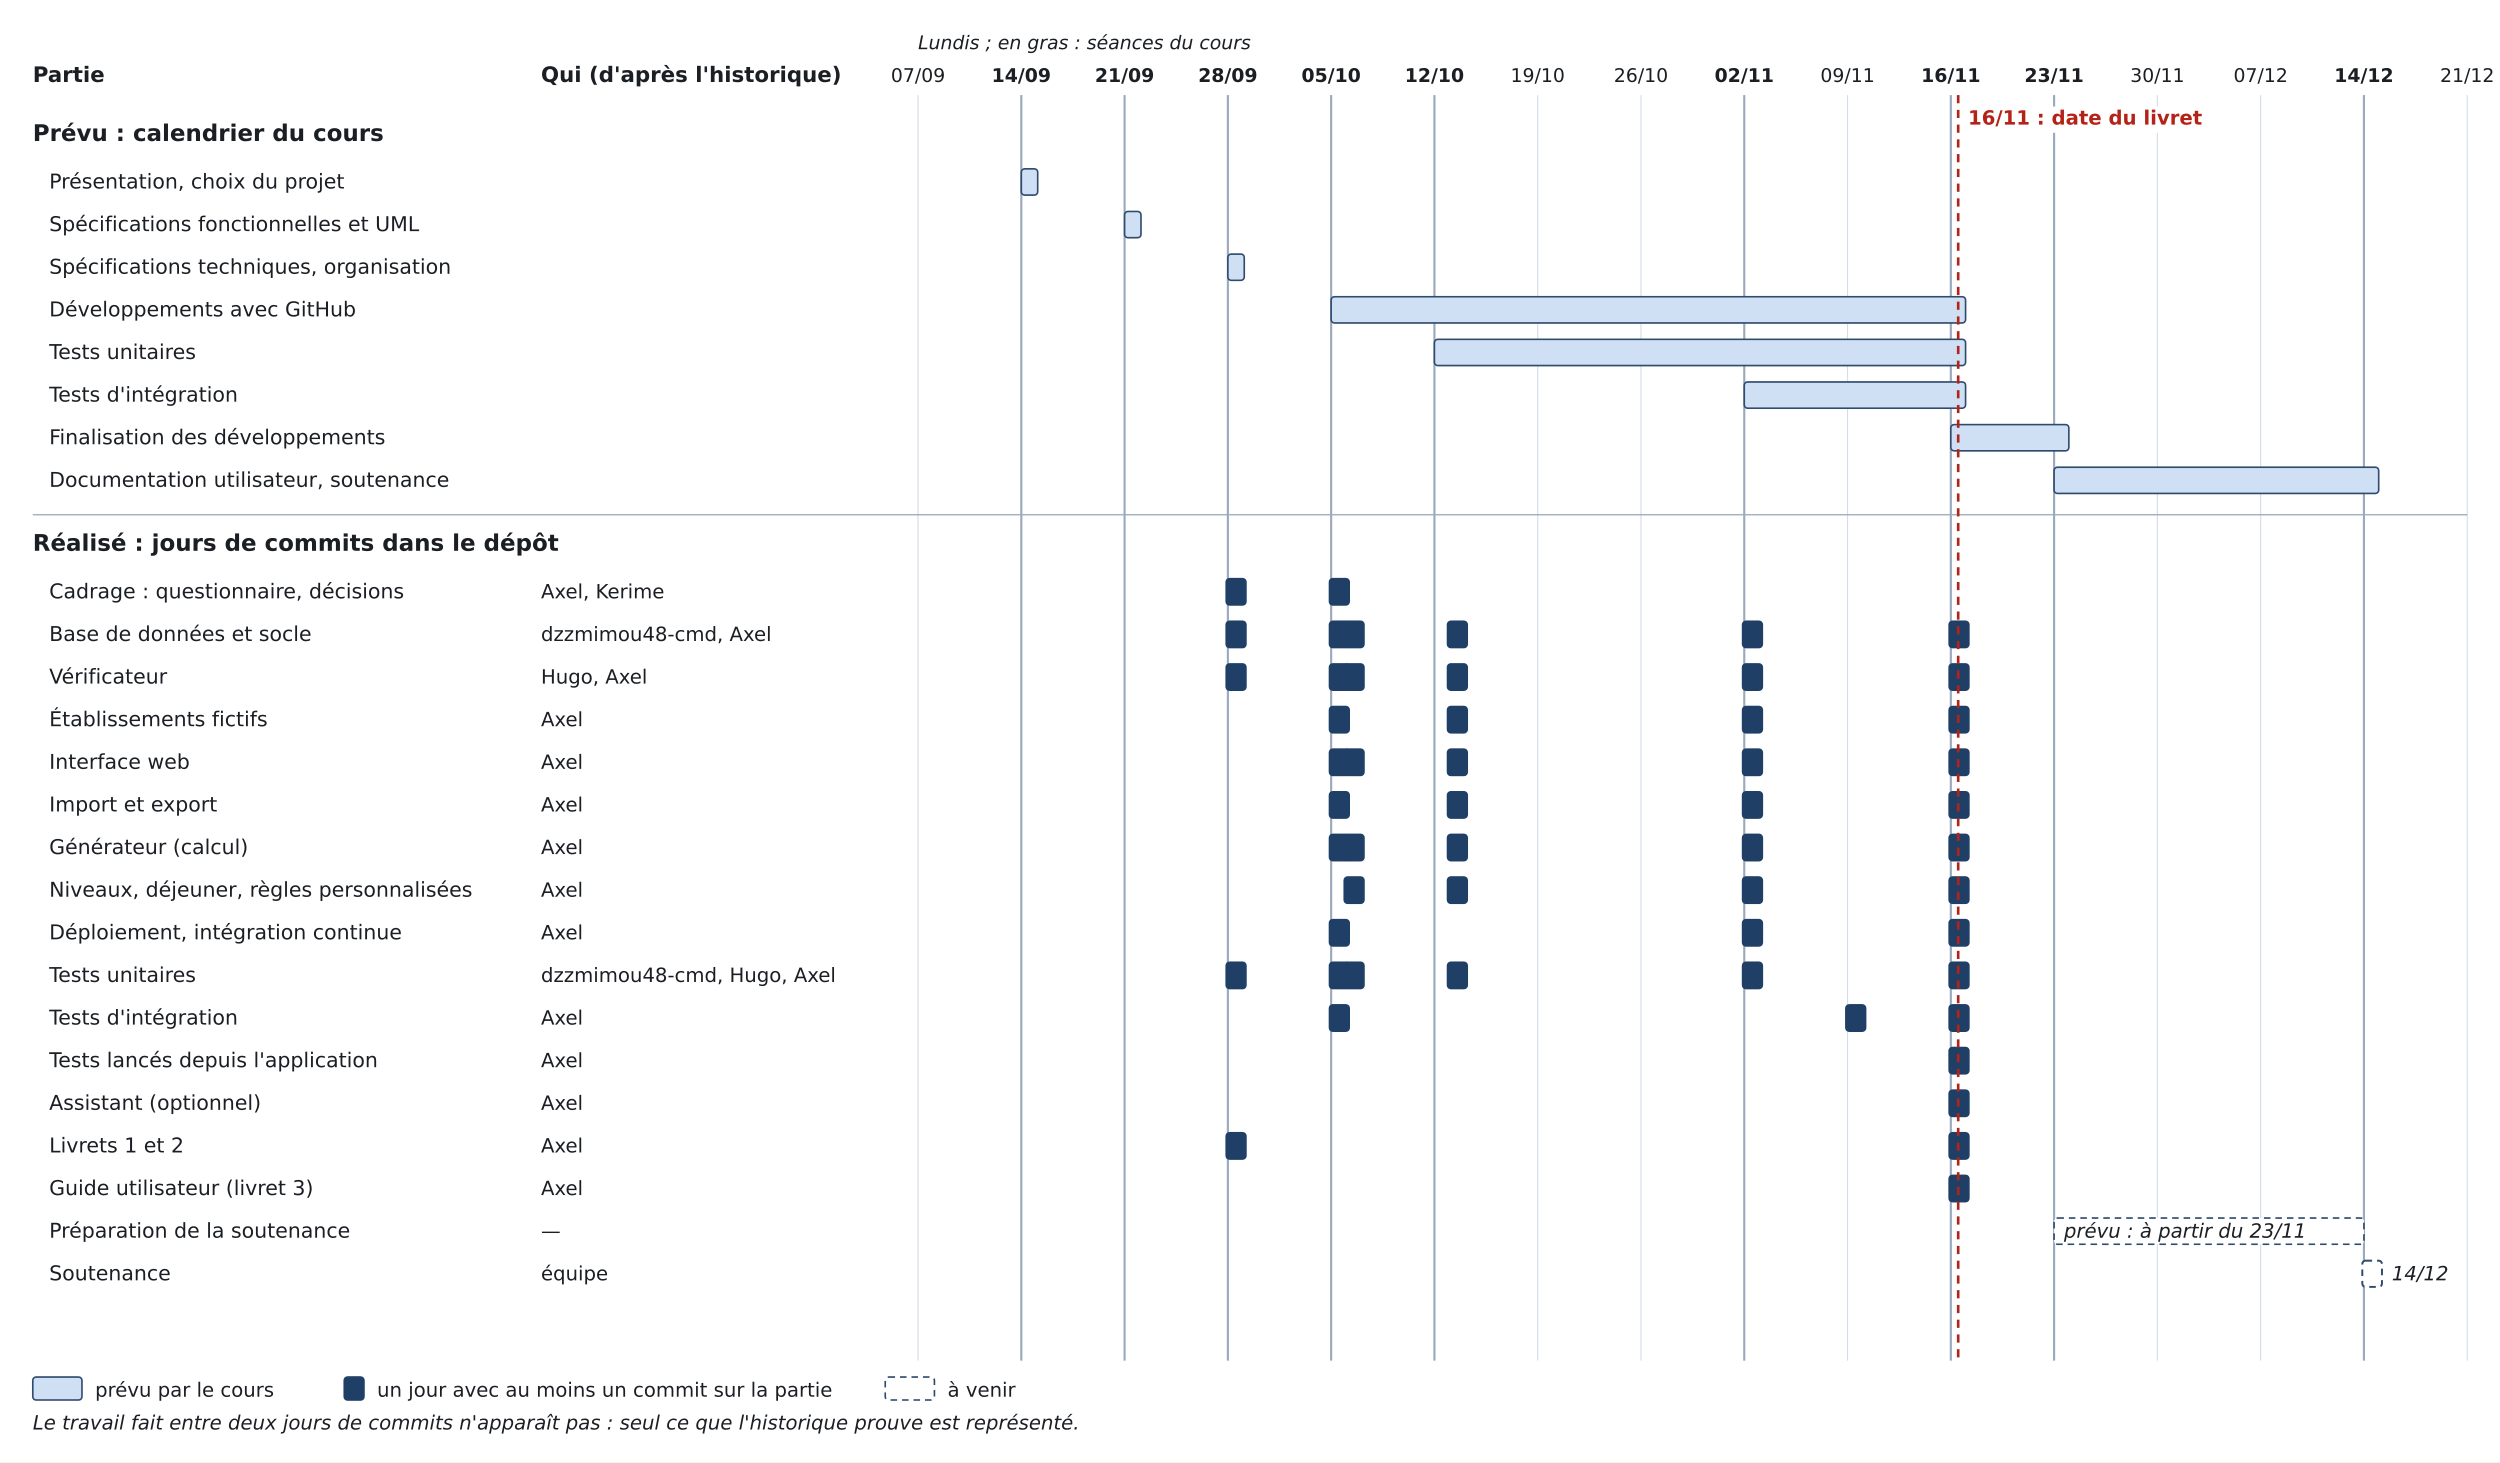
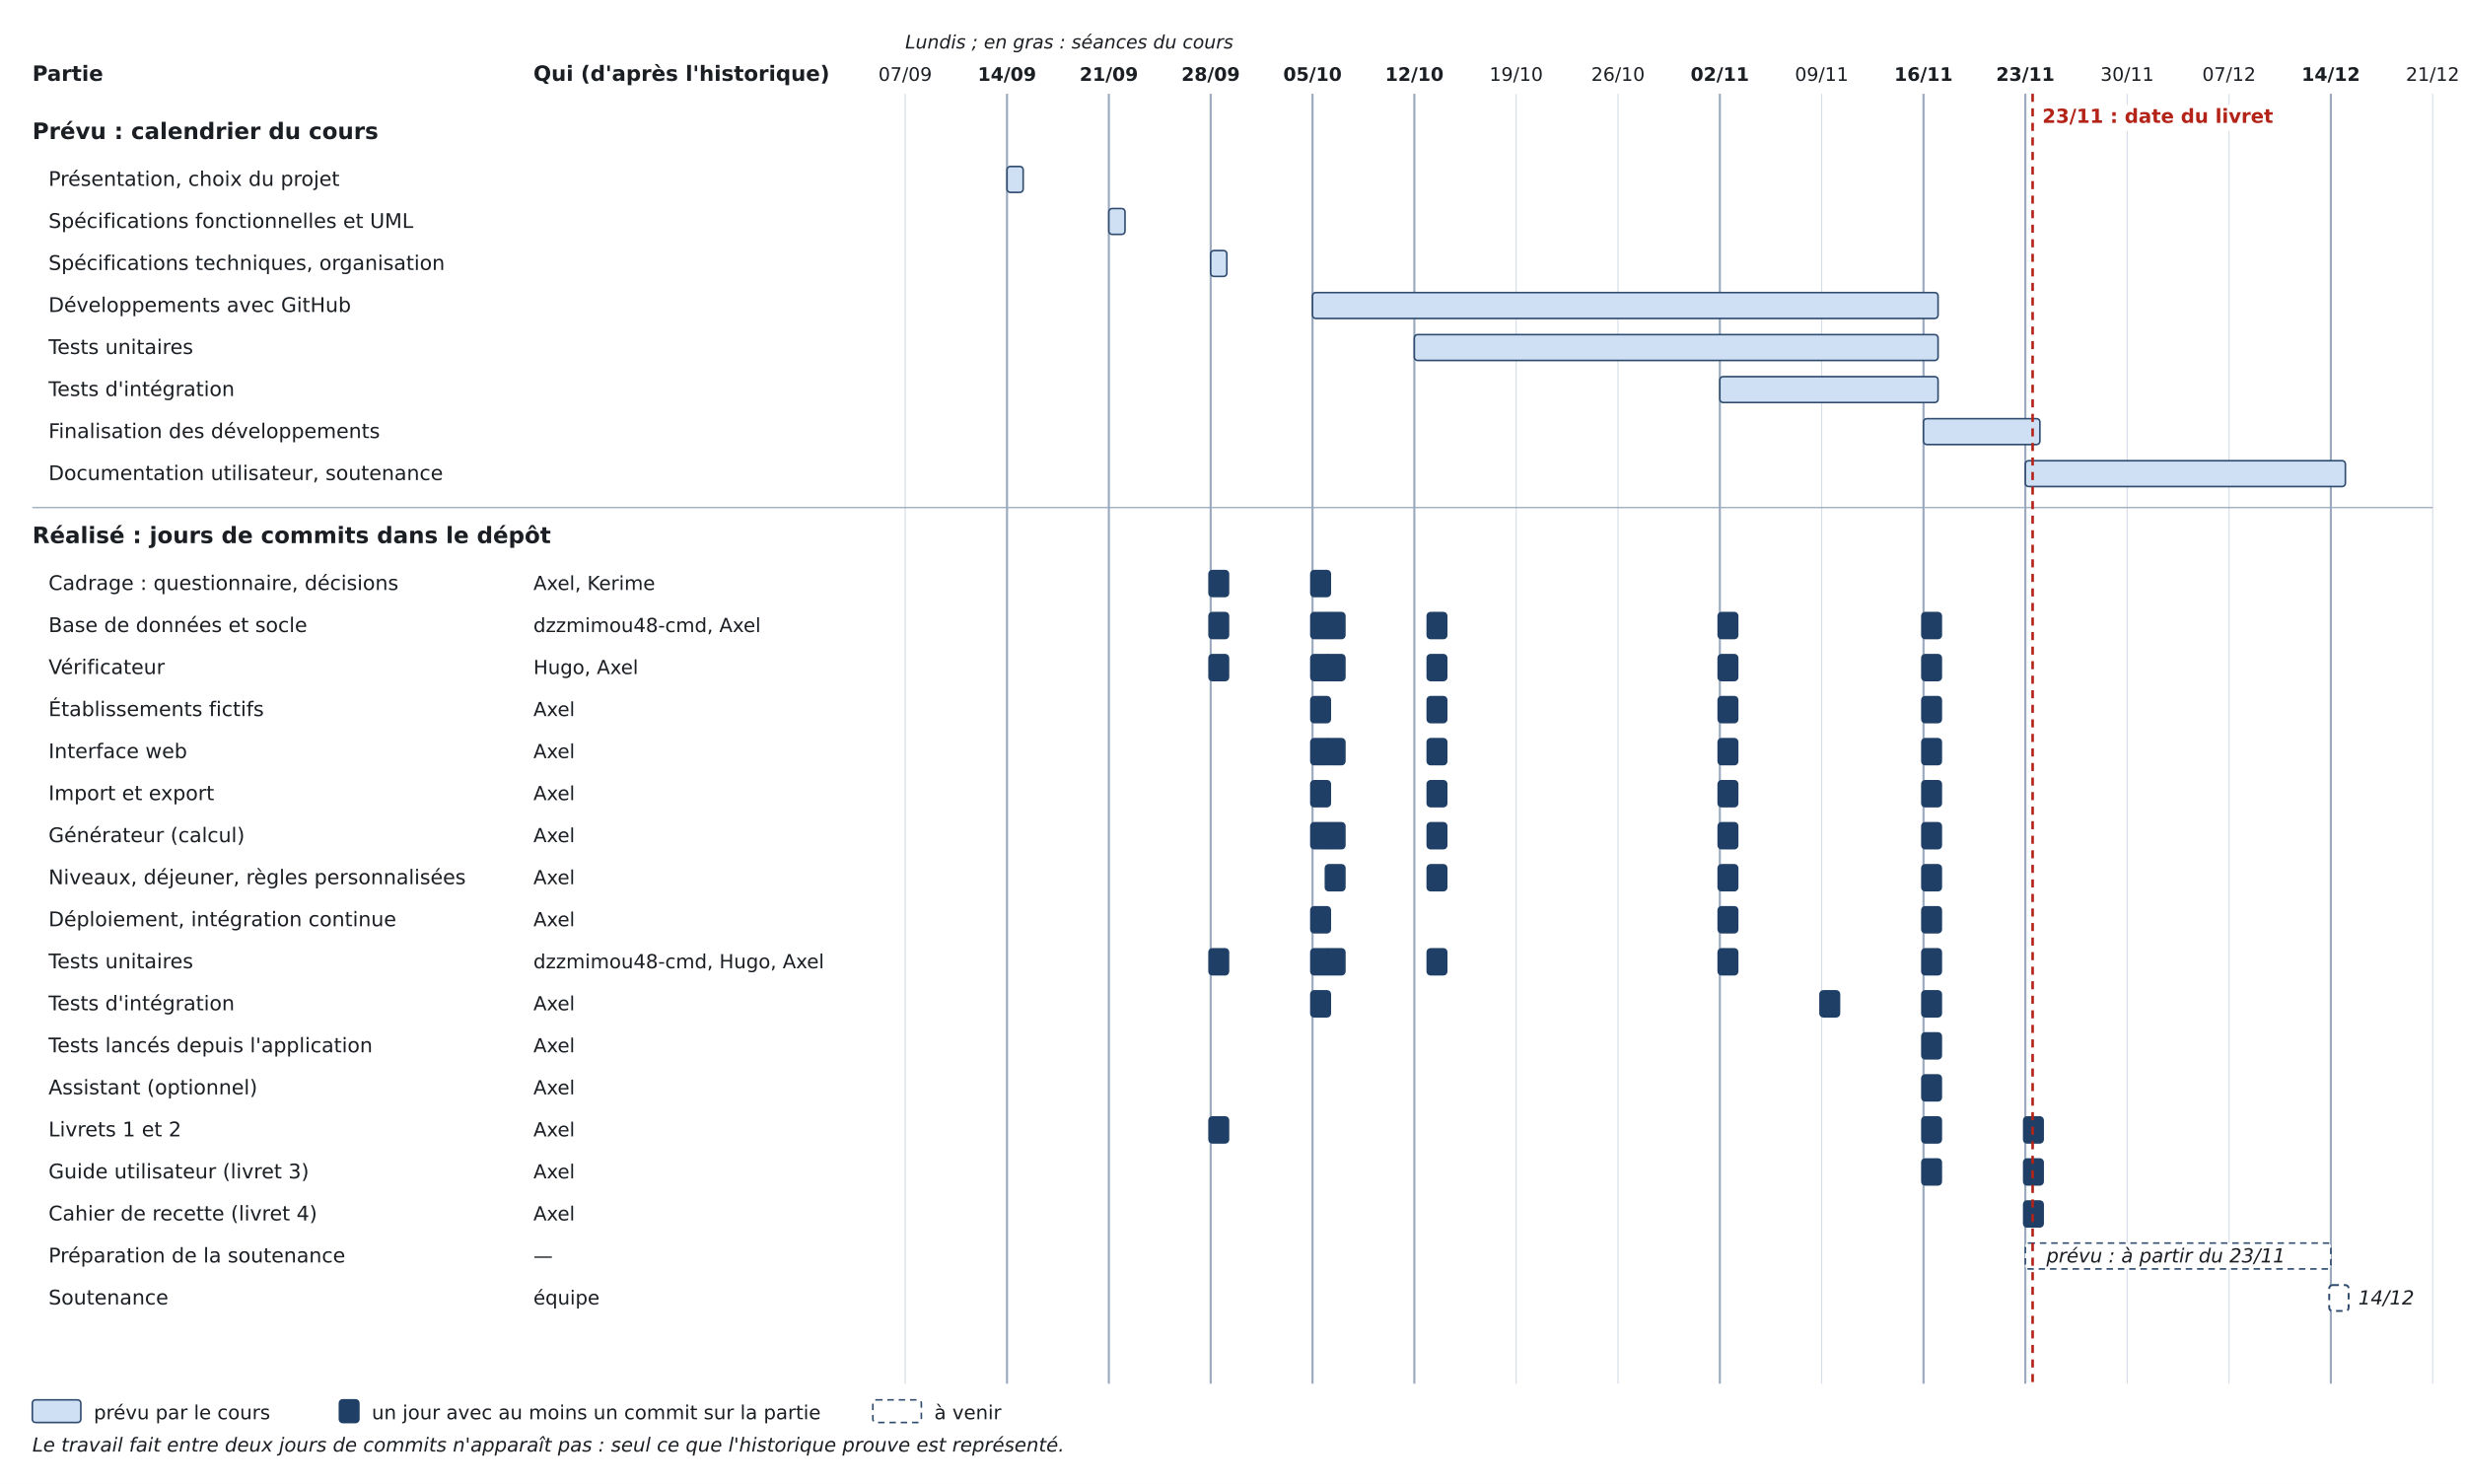
- <svg xmlns="http://www.w3.org/2000/svg" width="1525" height="892" viewBox="0 0 1525 892" font-family="Segoe UI, DejaVu Sans, Helvetica, Arial, sans-serif">
-   <rect x="0" y="0" width="1525" height="892" fill="#ffffff" />
-   <polyline points="560.0,58.0 560.0,830.0" fill="none" stroke="#d5dde8" stroke-width="0.7" />
+ <svg xmlns="http://www.w3.org/2000/svg" width="1525" height="918" viewBox="0 0 1525 918" font-family="Segoe UI, DejaVu Sans, Helvetica, Arial, sans-serif">
+   <rect x="0" y="0" width="1525" height="918" fill="#ffffff" />
+   <polyline points="560.0,58.0 560.0,856.0" fill="none" stroke="#d5dde8" stroke-width="0.7" />
  <text x="560.0" y="50.0" font-size="11.5" text-anchor="middle" fill="#1b1f24">07/09</text>
-   <polyline points="623.0,58.0 623.0,830.0" fill="none" stroke="#9aa9bd" stroke-width="1.3" />
+   <polyline points="623.0,58.0 623.0,856.0" fill="none" stroke="#9aa9bd" stroke-width="1.3" />
  <text x="623.0" y="50.0" font-size="11.5" text-anchor="middle" fill="#1b1f24" font-weight="700">14/09</text>
-   <polyline points="686.0,58.0 686.0,830.0" fill="none" stroke="#9aa9bd" stroke-width="1.3" />
+   <polyline points="686.0,58.0 686.0,856.0" fill="none" stroke="#9aa9bd" stroke-width="1.3" />
  <text x="686.0" y="50.0" font-size="11.5" text-anchor="middle" fill="#1b1f24" font-weight="700">21/09</text>
-   <polyline points="749.0,58.0 749.0,830.0" fill="none" stroke="#9aa9bd" stroke-width="1.3" />
+   <polyline points="749.0,58.0 749.0,856.0" fill="none" stroke="#9aa9bd" stroke-width="1.3" />
  <text x="749.0" y="50.0" font-size="11.5" text-anchor="middle" fill="#1b1f24" font-weight="700">28/09</text>
-   <polyline points="812.0,58.0 812.0,830.0" fill="none" stroke="#9aa9bd" stroke-width="1.3" />
+   <polyline points="812.0,58.0 812.0,856.0" fill="none" stroke="#9aa9bd" stroke-width="1.3" />
  <text x="812.0" y="50.0" font-size="11.5" text-anchor="middle" fill="#1b1f24" font-weight="700">05/10</text>
-   <polyline points="875.0,58.0 875.0,830.0" fill="none" stroke="#9aa9bd" stroke-width="1.3" />
+   <polyline points="875.0,58.0 875.0,856.0" fill="none" stroke="#9aa9bd" stroke-width="1.3" />
  <text x="875.0" y="50.0" font-size="11.5" text-anchor="middle" fill="#1b1f24" font-weight="700">12/10</text>
-   <polyline points="938.0,58.0 938.0,830.0" fill="none" stroke="#d5dde8" stroke-width="0.7" />
+   <polyline points="938.0,58.0 938.0,856.0" fill="none" stroke="#d5dde8" stroke-width="0.7" />
  <text x="938.0" y="50.0" font-size="11.5" text-anchor="middle" fill="#1b1f24">19/10</text>
-   <polyline points="1001.0,58.0 1001.0,830.0" fill="none" stroke="#d5dde8" stroke-width="0.7" />
+   <polyline points="1001.0,58.0 1001.0,856.0" fill="none" stroke="#d5dde8" stroke-width="0.7" />
  <text x="1001.0" y="50.0" font-size="11.5" text-anchor="middle" fill="#1b1f24">26/10</text>
-   <polyline points="1064.0,58.0 1064.0,830.0" fill="none" stroke="#9aa9bd" stroke-width="1.3" />
+   <polyline points="1064.0,58.0 1064.0,856.0" fill="none" stroke="#9aa9bd" stroke-width="1.3" />
  <text x="1064.0" y="50.0" font-size="11.5" text-anchor="middle" fill="#1b1f24" font-weight="700">02/11</text>
-   <polyline points="1127.0,58.0 1127.0,830.0" fill="none" stroke="#d5dde8" stroke-width="0.7" />
+   <polyline points="1127.0,58.0 1127.0,856.0" fill="none" stroke="#d5dde8" stroke-width="0.7" />
  <text x="1127.0" y="50.0" font-size="11.5" text-anchor="middle" fill="#1b1f24">09/11</text>
-   <polyline points="1190.0,58.0 1190.0,830.0" fill="none" stroke="#9aa9bd" stroke-width="1.3" />
+   <polyline points="1190.0,58.0 1190.0,856.0" fill="none" stroke="#9aa9bd" stroke-width="1.3" />
  <text x="1190.0" y="50.0" font-size="11.5" text-anchor="middle" fill="#1b1f24" font-weight="700">16/11</text>
-   <polyline points="1253.0,58.0 1253.0,830.0" fill="none" stroke="#9aa9bd" stroke-width="1.3" />
+   <polyline points="1253.0,58.0 1253.0,856.0" fill="none" stroke="#9aa9bd" stroke-width="1.3" />
  <text x="1253.0" y="50.0" font-size="11.5" text-anchor="middle" fill="#1b1f24" font-weight="700">23/11</text>
-   <polyline points="1316.0,58.0 1316.0,830.0" fill="none" stroke="#d5dde8" stroke-width="0.7" />
+   <polyline points="1316.0,58.0 1316.0,856.0" fill="none" stroke="#d5dde8" stroke-width="0.7" />
  <text x="1316.0" y="50.0" font-size="11.5" text-anchor="middle" fill="#1b1f24">30/11</text>
-   <polyline points="1379.0,58.0 1379.0,830.0" fill="none" stroke="#d5dde8" stroke-width="0.7" />
+   <polyline points="1379.0,58.0 1379.0,856.0" fill="none" stroke="#d5dde8" stroke-width="0.7" />
  <text x="1379.0" y="50.0" font-size="11.5" text-anchor="middle" fill="#1b1f24">07/12</text>
-   <polyline points="1442.0,58.0 1442.0,830.0" fill="none" stroke="#9aa9bd" stroke-width="1.3" />
+   <polyline points="1442.0,58.0 1442.0,856.0" fill="none" stroke="#9aa9bd" stroke-width="1.3" />
  <text x="1442.0" y="50.0" font-size="11.5" text-anchor="middle" fill="#1b1f24" font-weight="700">14/12</text>
-   <polyline points="1505.0,58.0 1505.0,830.0" fill="none" stroke="#d5dde8" stroke-width="0.7" />
+   <polyline points="1505.0,58.0 1505.0,856.0" fill="none" stroke="#d5dde8" stroke-width="0.7" />
  <text x="1505.0" y="50.0" font-size="11.5" text-anchor="middle" fill="#1b1f24">21/12</text>
  <text x="20.0" y="50.0" font-size="13" text-anchor="start" fill="#1b1f24" font-weight="700">Partie</text>
  <text x="330.0" y="50.0" font-size="13" text-anchor="start" fill="#1b1f24" font-weight="700">Qui (d'après l'historique)</text>
  <text x="560.0" y="30.0" font-size="11.5" text-anchor="start" fill="#1b1f24" font-style="italic">Lundis ; en gras : séances du cours</text>
  <text x="20.0" y="86.0" font-size="14" text-anchor="start" fill="#1b1f24" font-weight="700">Prévu : calendrier du cours</text>
  <text x="30.0" y="115.0" font-size="12.5" text-anchor="start" fill="#1b1f24">Présentation, choix du projet</text>
  <rect x="623.0" y="103" width="10" height="16" rx="2" fill="#cfe0f5" stroke="#2f4b6e" stroke-width="1.0" />
  <text x="30.0" y="141.0" font-size="12.5" text-anchor="start" fill="#1b1f24">Spécifications fonctionnelles et UML</text>
  <rect x="686.0" y="129" width="10" height="16" rx="2" fill="#cfe0f5" stroke="#2f4b6e" stroke-width="1.0" />
  <text x="30.0" y="167.0" font-size="12.5" text-anchor="start" fill="#1b1f24">Spécifications techniques, organisation</text>
  <rect x="749.0" y="155" width="10" height="16" rx="2" fill="#cfe0f5" stroke="#2f4b6e" stroke-width="1.0" />
  <text x="30.0" y="193.0" font-size="12.5" text-anchor="start" fill="#1b1f24">Développements avec GitHub</text>
  <rect x="812.0" y="181" width="387.0" height="16" rx="2" fill="#cfe0f5" stroke="#2f4b6e" stroke-width="1.0" />
  <text x="30.0" y="219.0" font-size="12.5" text-anchor="start" fill="#1b1f24">Tests unitaires</text>
  <rect x="875.0" y="207" width="324.0" height="16" rx="2" fill="#cfe0f5" stroke="#2f4b6e" stroke-width="1.0" />
  <text x="30.0" y="245.0" font-size="12.5" text-anchor="start" fill="#1b1f24">Tests d'intégration</text>
  <rect x="1064.0" y="233" width="135.0" height="16" rx="2" fill="#cfe0f5" stroke="#2f4b6e" stroke-width="1.0" />
  <text x="30.0" y="271.0" font-size="12.5" text-anchor="start" fill="#1b1f24">Finalisation des développements</text>
  <rect x="1190.0" y="259" width="72.0" height="16" rx="2" fill="#cfe0f5" stroke="#2f4b6e" stroke-width="1.0" />
  <text x="30.0" y="297.0" font-size="12.5" text-anchor="start" fill="#1b1f24">Documentation utilisateur, soutenance</text>
  <rect x="1253.0" y="285" width="198.0" height="16" rx="2" fill="#cfe0f5" stroke="#2f4b6e" stroke-width="1.0" />
  <polyline points="20.0,314.0 1505.0,314.0" fill="none" stroke="#9aa9bd" stroke-width="0.8" />
  <text x="20.0" y="336.0" font-size="14" text-anchor="start" fill="#1b1f24" font-weight="700">Réalisé : jours de commits dans le dépôt</text>
  <text x="30.0" y="365.0" font-size="12.5" text-anchor="start" fill="#1b1f24">Cadrage : questionnaire, décisions</text>
  <text x="330.0" y="365.0" font-size="12" text-anchor="start" fill="#1b1f24">Axel, Kerime</text>
  <rect x="748.0" y="353" width="12.0" height="16" rx="2" fill="#1f3f66" stroke="#1f3f66" stroke-width="1.0" />
  <rect x="811.0" y="353" width="12.0" height="16" rx="2" fill="#1f3f66" stroke="#1f3f66" stroke-width="1.0" />
  <text x="30.0" y="391.0" font-size="12.5" text-anchor="start" fill="#1b1f24">Base de données et socle</text>
  <text x="330.0" y="391.0" font-size="12" text-anchor="start" fill="#1b1f24">dzzmimou48-cmd, Axel</text>
  <rect x="748.0" y="379" width="12.0" height="16" rx="2" fill="#1f3f66" stroke="#1f3f66" stroke-width="1.0" />
  <rect x="811.0" y="379" width="12.0" height="16" rx="2" fill="#1f3f66" stroke="#1f3f66" stroke-width="1.0" />
  <rect x="820.0" y="379" width="12.0" height="16" rx="2" fill="#1f3f66" stroke="#1f3f66" stroke-width="1.0" />
  <rect x="883.0" y="379" width="12.0" height="16" rx="2" fill="#1f3f66" stroke="#1f3f66" stroke-width="1.0" />
  <rect x="1063.0" y="379" width="12.0" height="16" rx="2" fill="#1f3f66" stroke="#1f3f66" stroke-width="1.0" />
  <rect x="1189.0" y="379" width="12.0" height="16" rx="2" fill="#1f3f66" stroke="#1f3f66" stroke-width="1.0" />
  <text x="30.0" y="417.0" font-size="12.5" text-anchor="start" fill="#1b1f24">Vérificateur</text>
  <text x="330.0" y="417.0" font-size="12" text-anchor="start" fill="#1b1f24">Hugo, Axel</text>
  <rect x="748.0" y="405" width="12.0" height="16" rx="2" fill="#1f3f66" stroke="#1f3f66" stroke-width="1.0" />
  <rect x="811.0" y="405" width="12.0" height="16" rx="2" fill="#1f3f66" stroke="#1f3f66" stroke-width="1.0" />
  <rect x="820.0" y="405" width="12.0" height="16" rx="2" fill="#1f3f66" stroke="#1f3f66" stroke-width="1.0" />
  <rect x="883.0" y="405" width="12.0" height="16" rx="2" fill="#1f3f66" stroke="#1f3f66" stroke-width="1.0" />
  <rect x="1063.0" y="405" width="12.0" height="16" rx="2" fill="#1f3f66" stroke="#1f3f66" stroke-width="1.0" />
  <rect x="1189.0" y="405" width="12.0" height="16" rx="2" fill="#1f3f66" stroke="#1f3f66" stroke-width="1.0" />
  <text x="30.0" y="443.0" font-size="12.5" text-anchor="start" fill="#1b1f24">Établissements fictifs</text>
  <text x="330.0" y="443.0" font-size="12" text-anchor="start" fill="#1b1f24">Axel</text>
  <rect x="811.0" y="431" width="12.0" height="16" rx="2" fill="#1f3f66" stroke="#1f3f66" stroke-width="1.0" />
  <rect x="883.0" y="431" width="12.0" height="16" rx="2" fill="#1f3f66" stroke="#1f3f66" stroke-width="1.0" />
  <rect x="1063.0" y="431" width="12.0" height="16" rx="2" fill="#1f3f66" stroke="#1f3f66" stroke-width="1.0" />
  <rect x="1189.0" y="431" width="12.0" height="16" rx="2" fill="#1f3f66" stroke="#1f3f66" stroke-width="1.0" />
  <text x="30.0" y="469.0" font-size="12.5" text-anchor="start" fill="#1b1f24">Interface web</text>
  <text x="330.0" y="469.0" font-size="12" text-anchor="start" fill="#1b1f24">Axel</text>
  <rect x="811.0" y="457" width="12.0" height="16" rx="2" fill="#1f3f66" stroke="#1f3f66" stroke-width="1.0" />
  <rect x="820.0" y="457" width="12.0" height="16" rx="2" fill="#1f3f66" stroke="#1f3f66" stroke-width="1.0" />
  <rect x="883.0" y="457" width="12.0" height="16" rx="2" fill="#1f3f66" stroke="#1f3f66" stroke-width="1.0" />
  <rect x="1063.0" y="457" width="12.0" height="16" rx="2" fill="#1f3f66" stroke="#1f3f66" stroke-width="1.0" />
  <rect x="1189.0" y="457" width="12.0" height="16" rx="2" fill="#1f3f66" stroke="#1f3f66" stroke-width="1.0" />
  <text x="30.0" y="495.0" font-size="12.5" text-anchor="start" fill="#1b1f24">Import et export</text>
  <text x="330.0" y="495.0" font-size="12" text-anchor="start" fill="#1b1f24">Axel</text>
  <rect x="811.0" y="483" width="12.0" height="16" rx="2" fill="#1f3f66" stroke="#1f3f66" stroke-width="1.0" />
  <rect x="883.0" y="483" width="12.0" height="16" rx="2" fill="#1f3f66" stroke="#1f3f66" stroke-width="1.0" />
  <rect x="1063.0" y="483" width="12.0" height="16" rx="2" fill="#1f3f66" stroke="#1f3f66" stroke-width="1.0" />
  <rect x="1189.0" y="483" width="12.0" height="16" rx="2" fill="#1f3f66" stroke="#1f3f66" stroke-width="1.0" />
  <text x="30.0" y="521.0" font-size="12.5" text-anchor="start" fill="#1b1f24">Générateur (calcul)</text>
  <text x="330.0" y="521.0" font-size="12" text-anchor="start" fill="#1b1f24">Axel</text>
  <rect x="811.0" y="509" width="12.0" height="16" rx="2" fill="#1f3f66" stroke="#1f3f66" stroke-width="1.0" />
  <rect x="820.0" y="509" width="12.0" height="16" rx="2" fill="#1f3f66" stroke="#1f3f66" stroke-width="1.0" />
  <rect x="883.0" y="509" width="12.0" height="16" rx="2" fill="#1f3f66" stroke="#1f3f66" stroke-width="1.0" />
  <rect x="1063.0" y="509" width="12.0" height="16" rx="2" fill="#1f3f66" stroke="#1f3f66" stroke-width="1.0" />
  <rect x="1189.0" y="509" width="12.0" height="16" rx="2" fill="#1f3f66" stroke="#1f3f66" stroke-width="1.0" />
  <text x="30.0" y="547.0" font-size="12.5" text-anchor="start" fill="#1b1f24">Niveaux, déjeuner, règles personnalisées</text>
  <text x="330.0" y="547.0" font-size="12" text-anchor="start" fill="#1b1f24">Axel</text>
  <rect x="820.0" y="535" width="12.0" height="16" rx="2" fill="#1f3f66" stroke="#1f3f66" stroke-width="1.0" />
  <rect x="883.0" y="535" width="12.0" height="16" rx="2" fill="#1f3f66" stroke="#1f3f66" stroke-width="1.0" />
  <rect x="1063.0" y="535" width="12.0" height="16" rx="2" fill="#1f3f66" stroke="#1f3f66" stroke-width="1.0" />
  <rect x="1189.0" y="535" width="12.0" height="16" rx="2" fill="#1f3f66" stroke="#1f3f66" stroke-width="1.0" />
  <text x="30.0" y="573.0" font-size="12.5" text-anchor="start" fill="#1b1f24">Déploiement, intégration continue</text>
  <text x="330.0" y="573.0" font-size="12" text-anchor="start" fill="#1b1f24">Axel</text>
  <rect x="811.0" y="561" width="12.0" height="16" rx="2" fill="#1f3f66" stroke="#1f3f66" stroke-width="1.0" />
  <rect x="1063.0" y="561" width="12.0" height="16" rx="2" fill="#1f3f66" stroke="#1f3f66" stroke-width="1.0" />
  <rect x="1189.0" y="561" width="12.0" height="16" rx="2" fill="#1f3f66" stroke="#1f3f66" stroke-width="1.0" />
  <text x="30.0" y="599.0" font-size="12.5" text-anchor="start" fill="#1b1f24">Tests unitaires</text>
  <text x="330.0" y="599.0" font-size="12" text-anchor="start" fill="#1b1f24">dzzmimou48-cmd, Hugo, Axel</text>
  <rect x="748.0" y="587" width="12.0" height="16" rx="2" fill="#1f3f66" stroke="#1f3f66" stroke-width="1.0" />
  <rect x="811.0" y="587" width="12.0" height="16" rx="2" fill="#1f3f66" stroke="#1f3f66" stroke-width="1.0" />
  <rect x="820.0" y="587" width="12.0" height="16" rx="2" fill="#1f3f66" stroke="#1f3f66" stroke-width="1.0" />
  <rect x="883.0" y="587" width="12.0" height="16" rx="2" fill="#1f3f66" stroke="#1f3f66" stroke-width="1.0" />
  <rect x="1063.0" y="587" width="12.0" height="16" rx="2" fill="#1f3f66" stroke="#1f3f66" stroke-width="1.0" />
  <rect x="1189.0" y="587" width="12.0" height="16" rx="2" fill="#1f3f66" stroke="#1f3f66" stroke-width="1.0" />
  <text x="30.0" y="625.0" font-size="12.5" text-anchor="start" fill="#1b1f24">Tests d'intégration</text>
  <text x="330.0" y="625.0" font-size="12" text-anchor="start" fill="#1b1f24">Axel</text>
  <rect x="811.0" y="613" width="12.0" height="16" rx="2" fill="#1f3f66" stroke="#1f3f66" stroke-width="1.0" />
  <rect x="1126.0" y="613" width="12.0" height="16" rx="2" fill="#1f3f66" stroke="#1f3f66" stroke-width="1.0" />
  <rect x="1189.0" y="613" width="12.0" height="16" rx="2" fill="#1f3f66" stroke="#1f3f66" stroke-width="1.0" />
  <text x="30.0" y="651.0" font-size="12.5" text-anchor="start" fill="#1b1f24">Tests lancés depuis l'application</text>
  <text x="330.0" y="651.0" font-size="12" text-anchor="start" fill="#1b1f24">Axel</text>
  <rect x="1189.0" y="639" width="12.0" height="16" rx="2" fill="#1f3f66" stroke="#1f3f66" stroke-width="1.0" />
  <text x="30.0" y="677.0" font-size="12.5" text-anchor="start" fill="#1b1f24">Assistant (optionnel)</text>
  <text x="330.0" y="677.0" font-size="12" text-anchor="start" fill="#1b1f24">Axel</text>
  <rect x="1189.0" y="665" width="12.0" height="16" rx="2" fill="#1f3f66" stroke="#1f3f66" stroke-width="1.0" />
  <text x="30.0" y="703.0" font-size="12.5" text-anchor="start" fill="#1b1f24">Livrets 1 et 2</text>
  <text x="330.0" y="703.0" font-size="12" text-anchor="start" fill="#1b1f24">Axel</text>
  <rect x="748.0" y="691" width="12.0" height="16" rx="2" fill="#1f3f66" stroke="#1f3f66" stroke-width="1.0" />
  <rect x="1189.0" y="691" width="12.0" height="16" rx="2" fill="#1f3f66" stroke="#1f3f66" stroke-width="1.0" />
+   <rect x="1252.0" y="691" width="12.0" height="16" rx="2" fill="#1f3f66" stroke="#1f3f66" stroke-width="1.0" />
  <text x="30.0" y="729.0" font-size="12.5" text-anchor="start" fill="#1b1f24">Guide utilisateur (livret 3)</text>
  <text x="330.0" y="729.0" font-size="12" text-anchor="start" fill="#1b1f24">Axel</text>
  <rect x="1189.0" y="717" width="12.0" height="16" rx="2" fill="#1f3f66" stroke="#1f3f66" stroke-width="1.0" />
-   <text x="30.0" y="755.0" font-size="12.5" text-anchor="start" fill="#1b1f24">Préparation de la soutenance</text>
-   <text x="330.0" y="755.0" font-size="12" text-anchor="start" fill="#1b1f24">—</text>
-   <rect x="1253.0" y="743" width="189.0" height="16" rx="2" fill="#ffffff" stroke="#2f4b6e" stroke-width="1.0" stroke-dasharray="4,3" />
-   <text x="1259.0" y="755.0" font-size="12" text-anchor="start" fill="#1b1f24" font-style="italic">prévu : à partir du 23/11</text>
-   <text x="30.0" y="781.0" font-size="12.5" text-anchor="start" fill="#1b1f24">Soutenance</text>
-   <text x="330.0" y="781.0" font-size="12" text-anchor="start" fill="#1b1f24">équipe</text>
-   <rect x="1441.0" y="769" width="12.0" height="16" rx="2" fill="#ffffff" stroke="#2f4b6e" stroke-width="1.2" stroke-dasharray="4,3" />
-   <text x="1459.0" y="781.0" font-size="12" text-anchor="start" fill="#1b1f24" font-style="italic">14/12</text>
-   <polyline points="1194.5,58.0 1194.5,830.0" fill="none" stroke="#b42318" stroke-width="1.6" stroke-dasharray="5,4" />
-   <rect x="1197.5" y="65.0" width="164.4" height="16.0" fill="#ffffff" />
-   <text x="1200.5" y="76.0" font-size="12" text-anchor="start" fill="#b42318" font-weight="700">16/11 : date du livret</text>
-   <rect x="20" y="840" width="30" height="14" rx="2" fill="#cfe0f5" stroke="#2f4b6e" stroke-width="1.0" />
-   <text x="58.0" y="852.0" font-size="12" text-anchor="start" fill="#1b1f24">prévu par le cours</text>
-   <rect x="210" y="840" width="12" height="14" rx="2" fill="#1f3f66" stroke="#1f3f66" stroke-width="1.0" />
-   <text x="230.0" y="852.0" font-size="12" text-anchor="start" fill="#1b1f24">un jour avec au moins un commit sur la partie</text>
-   <rect x="540" y="840" width="30" height="14" rx="2" fill="#ffffff" stroke="#2f4b6e" stroke-width="1.0" stroke-dasharray="4,3" />
-   <text x="578.0" y="852.0" font-size="12" text-anchor="start" fill="#1b1f24">à venir</text>
-   <text x="20.0" y="872.0" font-size="12" text-anchor="start" fill="#1b1f24" font-style="italic">Le travail fait entre deux jours de commits n'apparaît pas : seul ce que l'historique prouve est représenté.</text>
+   <rect x="1252.0" y="717" width="12.0" height="16" rx="2" fill="#1f3f66" stroke="#1f3f66" stroke-width="1.0" />
+   <text x="30.0" y="755.0" font-size="12.5" text-anchor="start" fill="#1b1f24">Cahier de recette (livret 4)</text>
+   <text x="330.0" y="755.0" font-size="12" text-anchor="start" fill="#1b1f24">Axel</text>
+   <rect x="1252.0" y="743" width="12.0" height="16" rx="2" fill="#1f3f66" stroke="#1f3f66" stroke-width="1.0" />
+   <text x="30.0" y="781.0" font-size="12.5" text-anchor="start" fill="#1b1f24">Préparation de la soutenance</text>
+   <text x="330.0" y="781.0" font-size="12" text-anchor="start" fill="#1b1f24">—</text>
+   <rect x="1253.0" y="769" width="189.0" height="16" rx="2" fill="#ffffff" stroke="#2f4b6e" stroke-width="1.0" stroke-dasharray="4,3" />
+   <text x="1266.0" y="781.0" font-size="12" text-anchor="start" fill="#1b1f24" font-style="italic">prévu : à partir du 23/11</text>
+   <text x="30.0" y="807.0" font-size="12.5" text-anchor="start" fill="#1b1f24">Soutenance</text>
+   <text x="330.0" y="807.0" font-size="12" text-anchor="start" fill="#1b1f24">équipe</text>
+   <rect x="1441.0" y="795" width="12.0" height="16" rx="2" fill="#ffffff" stroke="#2f4b6e" stroke-width="1.2" stroke-dasharray="4,3" />
+   <text x="1459.0" y="807.0" font-size="12" text-anchor="start" fill="#1b1f24" font-style="italic">14/12</text>
+   <polyline points="1257.5,58.0 1257.5,856.0" fill="none" stroke="#b42318" stroke-width="1.6" stroke-dasharray="5,4" />
+   <rect x="1260.5" y="65.0" width="164.4" height="16.0" fill="#ffffff" />
+   <text x="1263.5" y="76.0" font-size="12" text-anchor="start" fill="#b42318" font-weight="700">23/11 : date du livret</text>
+   <rect x="20" y="866" width="30" height="14" rx="2" fill="#cfe0f5" stroke="#2f4b6e" stroke-width="1.0" />
+   <text x="58.0" y="878.0" font-size="12" text-anchor="start" fill="#1b1f24">prévu par le cours</text>
+   <rect x="210" y="866" width="12" height="14" rx="2" fill="#1f3f66" stroke="#1f3f66" stroke-width="1.0" />
+   <text x="230.0" y="878.0" font-size="12" text-anchor="start" fill="#1b1f24">un jour avec au moins un commit sur la partie</text>
+   <rect x="540" y="866" width="30" height="14" rx="2" fill="#ffffff" stroke="#2f4b6e" stroke-width="1.0" stroke-dasharray="4,3" />
+   <text x="578.0" y="878.0" font-size="12" text-anchor="start" fill="#1b1f24">à venir</text>
+   <text x="20.0" y="898.0" font-size="12" text-anchor="start" fill="#1b1f24" font-style="italic">Le travail fait entre deux jours de commits n'apparaît pas : seul ce que l'historique prouve est représenté.</text>
</svg>
